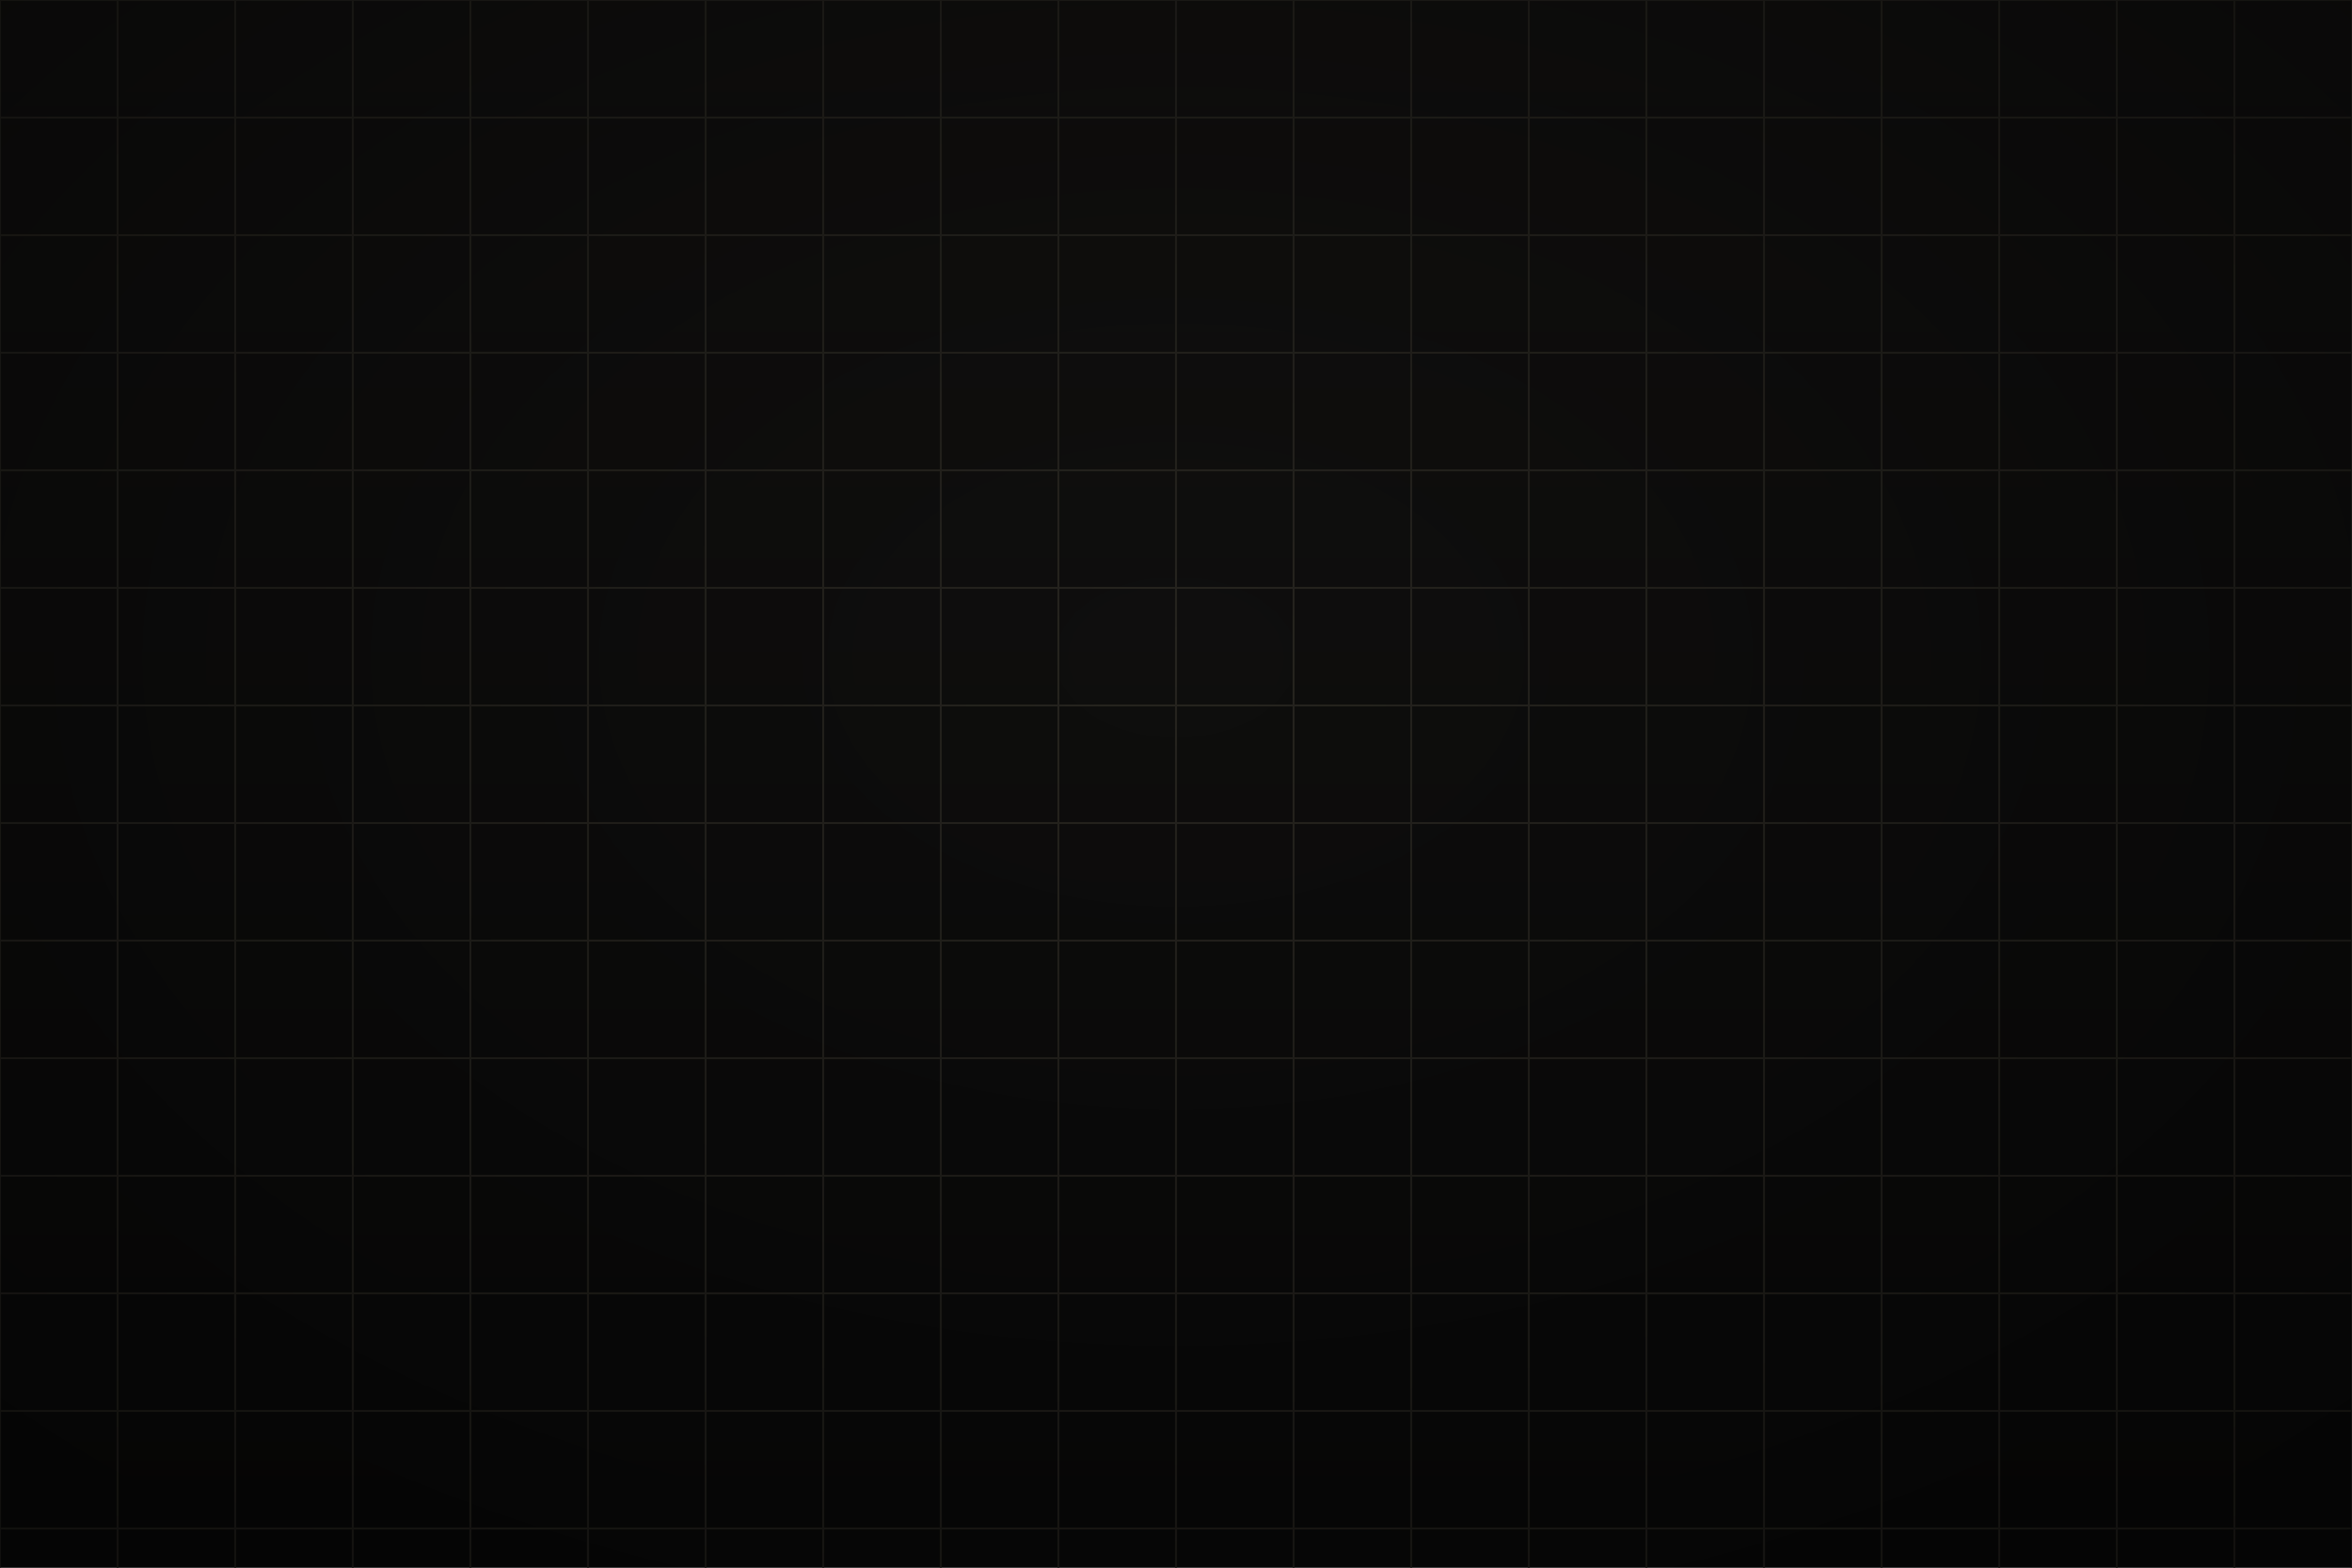
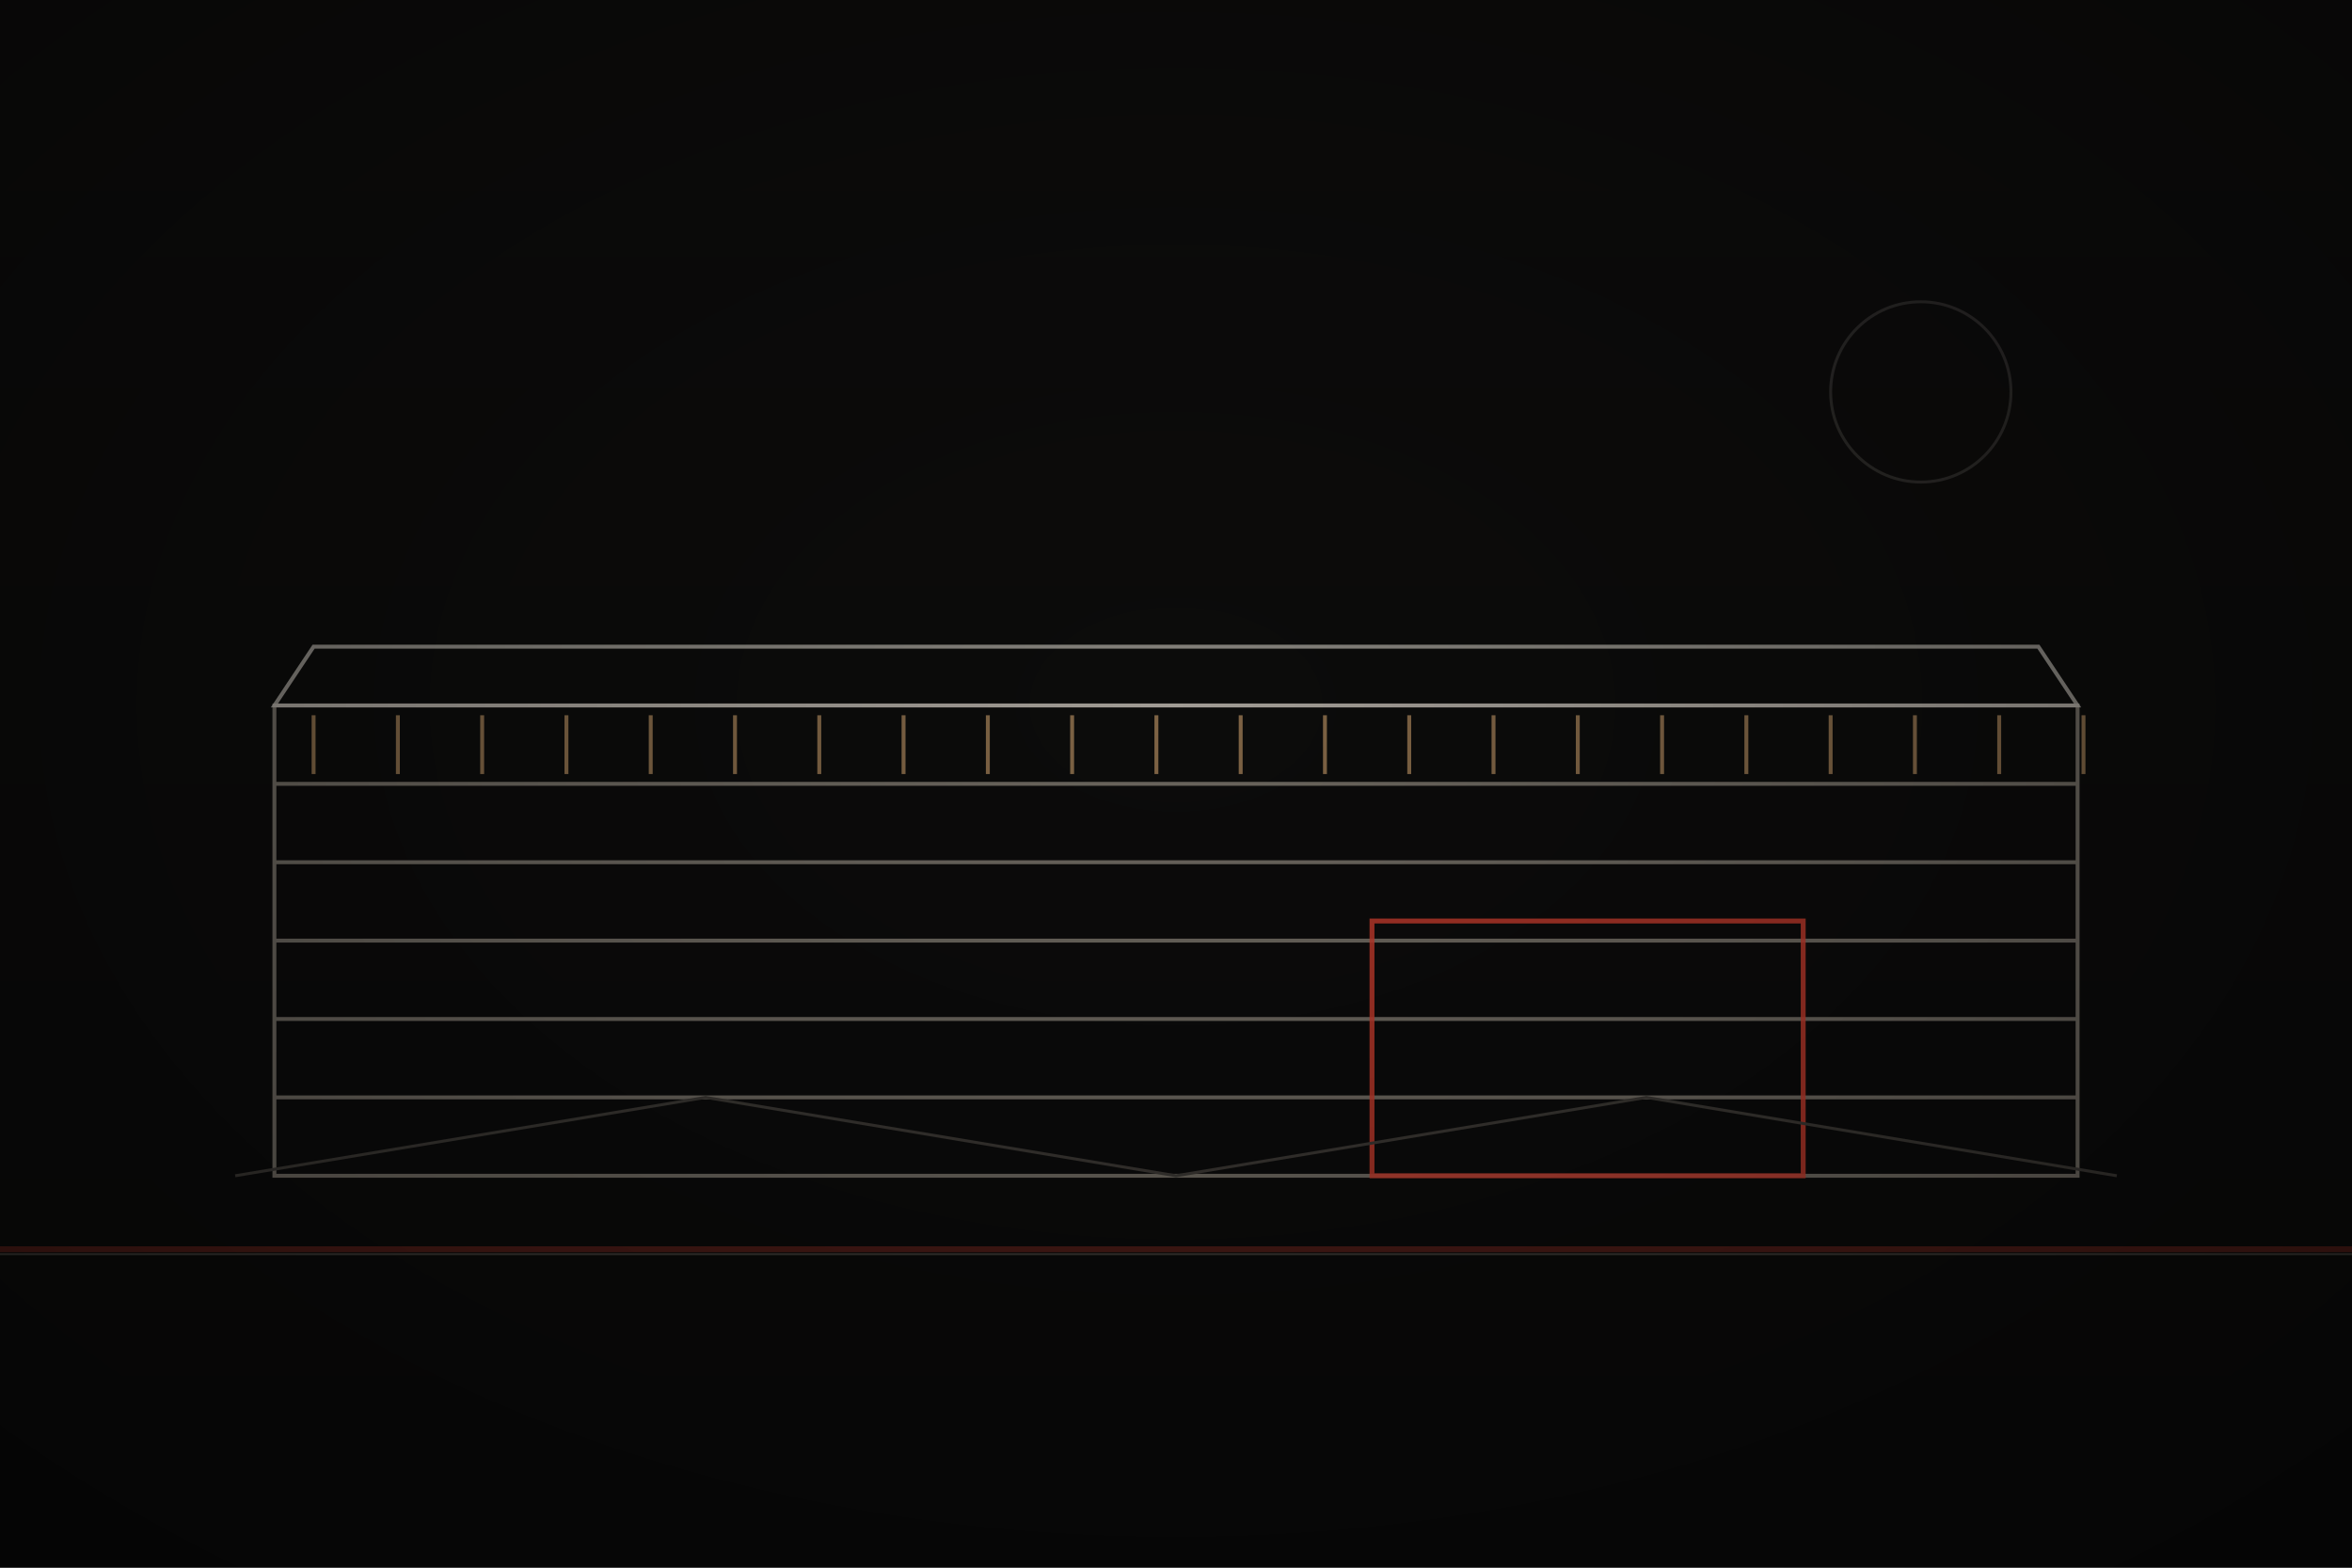
<svg xmlns="http://www.w3.org/2000/svg" viewBox="0 0 1200 800" width="1200" height="800">
  <defs>
-     <linearGradient id="sky" x1="0" y1="0" x2="0" y2="1">
-       <stop offset="0" stop-color="#121110" />
+     <linearGradient id="bg" x1="0" y1="0" x2="0" y2="1">
+       <stop offset="0" stop-color="#0e0d0c" />
      <stop offset="1" stop-color="#0a0a0a" />
    </linearGradient>
-     <radialGradient id="vig" cx="50%" cy="42%" r="75%">
-       <stop offset="0" stop-color="#000000" stop-opacity="0" />
-       <stop offset="1" stop-color="#000000" stop-opacity="0.55" />
+     <radialGradient id="vig" cx="50%" cy="45%" r="75%">
+       <stop offset="0" stop-color="#000" stop-opacity="0" />
+       <stop offset="1" stop-color="#000" stop-opacity="0.5" />
    </radialGradient>
-     <linearGradient id="conc" x1="0" y1="0" x2="0" y2="1">
-       <stop offset="0" stop-color="#8a857c" />
-       <stop offset="1" stop-color="#4a4641" />
-     </linearGradient>
-     <linearGradient id="wd" x1="0" y1="0" x2="0" y2="1">
-       <stop offset="0" stop-color="#9c7b54" />
-       <stop offset="1" stop-color="#5e4a32" />
-     </linearGradient>
  </defs>
-   <rect width="1200" height="800" fill="url(#sky)" />
-   <line x1="0" y1="0" x2="0" y2="800" stroke="#26241f" stroke-opacity="+" stroke-width="1" />
-   <line x1="60" y1="0" x2="60" y2="800" stroke="#26241f" stroke-opacity="+" stroke-width="1" />
-   <line x1="120" y1="0" x2="120" y2="800" stroke="#26241f" stroke-opacity="+" stroke-width="1" />
-   <line x1="180" y1="0" x2="180" y2="800" stroke="#26241f" stroke-opacity="+" stroke-width="1" />
-   <line x1="240" y1="0" x2="240" y2="800" stroke="#26241f" stroke-opacity="+" stroke-width="1" />
-   <line x1="300" y1="0" x2="300" y2="800" stroke="#26241f" stroke-opacity="+" stroke-width="1" />
-   <line x1="360" y1="0" x2="360" y2="800" stroke="#26241f" stroke-opacity="+" stroke-width="1" />
-   <line x1="420" y1="0" x2="420" y2="800" stroke="#26241f" stroke-opacity="+" stroke-width="1" />
-   <line x1="480" y1="0" x2="480" y2="800" stroke="#26241f" stroke-opacity="+" stroke-width="1" />
-   <line x1="540" y1="0" x2="540" y2="800" stroke="#26241f" stroke-opacity="+" stroke-width="1" />
-   <line x1="600" y1="0" x2="600" y2="800" stroke="#26241f" stroke-opacity="+" stroke-width="1" />
-   <line x1="660" y1="0" x2="660" y2="800" stroke="#26241f" stroke-opacity="+" stroke-width="1" />
-   <line x1="720" y1="0" x2="720" y2="800" stroke="#26241f" stroke-opacity="+" stroke-width="1" />
-   <line x1="780" y1="0" x2="780" y2="800" stroke="#26241f" stroke-opacity="+" stroke-width="1" />
-   <line x1="840" y1="0" x2="840" y2="800" stroke="#26241f" stroke-opacity="+" stroke-width="1" />
-   <line x1="900" y1="0" x2="900" y2="800" stroke="#26241f" stroke-opacity="+" stroke-width="1" />
-   <line x1="960" y1="0" x2="960" y2="800" stroke="#26241f" stroke-opacity="+" stroke-width="1" />
-   <line x1="1020" y1="0" x2="1020" y2="800" stroke="#26241f" stroke-opacity="+" stroke-width="1" />
-   <line x1="1080" y1="0" x2="1080" y2="800" stroke="#26241f" stroke-opacity="+" stroke-width="1" />
-   <line x1="1140" y1="0" x2="1140" y2="800" stroke="#26241f" stroke-opacity="+" stroke-width="1" />
-   <line x1="1200" y1="0" x2="1200" y2="800" stroke="#26241f" stroke-opacity="+" stroke-width="1" />
-   <line x1="0" y1="0" x2="1200" y2="0" stroke="#26241f" stroke-opacity="+" stroke-width="1" />
-   <line x1="0" y1="60" x2="1200" y2="60" stroke="#26241f" stroke-opacity="+" stroke-width="1" />
-   <line x1="0" y1="120" x2="1200" y2="120" stroke="#26241f" stroke-opacity="+" stroke-width="1" />
-   <line x1="0" y1="180" x2="1200" y2="180" stroke="#26241f" stroke-opacity="+" stroke-width="1" />
-   <line x1="0" y1="240" x2="1200" y2="240" stroke="#26241f" stroke-opacity="+" stroke-width="1" />
-   <line x1="0" y1="300" x2="1200" y2="300" stroke="#26241f" stroke-opacity="+" stroke-width="1" />
-   <line x1="0" y1="360" x2="1200" y2="360" stroke="#26241f" stroke-opacity="+" stroke-width="1" />
-   <line x1="0" y1="420" x2="1200" y2="420" stroke="#26241f" stroke-opacity="+" stroke-width="1" />
-   <line x1="0" y1="480" x2="1200" y2="480" stroke="#26241f" stroke-opacity="+" stroke-width="1" />
-   <line x1="0" y1="540" x2="1200" y2="540" stroke="#26241f" stroke-opacity="+" stroke-width="1" />
-   <line x1="0" y1="600" x2="1200" y2="600" stroke="#26241f" stroke-opacity="+" stroke-width="1" />
-   <line x1="0" y1="660" x2="1200" y2="660" stroke="#26241f" stroke-opacity="+" stroke-width="1" />
-   <line x1="0" y1="720" x2="1200" y2="720" stroke="#26241f" stroke-opacity="+" stroke-width="1" />
-   <line x1="0" y1="780" x2="1200" y2="780" stroke="#26241f" stroke-opacity="+" stroke-width="1" />
+   <rect width="1200" height="800" fill="url(#bg)" />
+   <line x1="0" y1="640" x2="1200" y2="640" stroke="#3a3733" stroke-width="1" />
+   <circle cx="980" cy="200" r="46" fill="none" stroke="#b8b4ac" stroke-opacity="0.18" stroke-width="1.5" />
+   <rect x="0" y="636" width="1200" height="3" fill="#c0392b" opacity="0.35" />
+   <g stroke="#6b665e" stroke-width="2" fill="none">
+     <rect x="140" y="360" width="920" height="240" />
+     <line x1="140" y1="400" x2="1060" y2="400" />
+     <line x1="140" y1="440" x2="1060" y2="440" />
+     <line x1="140" y1="480" x2="1060" y2="480" />
+     <line x1="140" y1="520" x2="1060" y2="520" />
+     <line x1="140" y1="560" x2="1060" y2="560" />
+   </g>
+   <g stroke="#9c7b54" stroke-width="2" opacity="0.8">
+     <line x1="160" y1="365" x2="160" y2="395" />
+     <line x1="203" y1="365" x2="203" y2="395" />
+     <line x1="246" y1="365" x2="246" y2="395" />
+     <line x1="289" y1="365" x2="289" y2="395" />
+     <line x1="332" y1="365" x2="332" y2="395" />
+     <line x1="375" y1="365" x2="375" y2="395" />
+     <line x1="418" y1="365" x2="418" y2="395" />
+     <line x1="461" y1="365" x2="461" y2="395" />
+     <line x1="504" y1="365" x2="504" y2="395" />
+     <line x1="547" y1="365" x2="547" y2="395" />
+     <line x1="590" y1="365" x2="590" y2="395" />
+     <line x1="633" y1="365" x2="633" y2="395" />
+     <line x1="676" y1="365" x2="676" y2="395" />
+     <line x1="719" y1="365" x2="719" y2="395" />
+     <line x1="762" y1="365" x2="762" y2="395" />
+     <line x1="805" y1="365" x2="805" y2="395" />
+     <line x1="848" y1="365" x2="848" y2="395" />
+     <line x1="891" y1="365" x2="891" y2="395" />
+     <line x1="934" y1="365" x2="934" y2="395" />
+     <line x1="977" y1="365" x2="977" y2="395" />
+     <line x1="1020" y1="365" x2="1020" y2="395" />
+     <line x1="1063" y1="365" x2="1063" y2="395" />
+   </g>
+   <path d="M140 360 L1060 360 L1040 330 L160 330 Z" fill="none" stroke="#b8b4ac" stroke-width="2" opacity="0.7" />
+   <rect x="700" y="470" width="220" height="130" fill="none" stroke="#c0392b" stroke-width="2.5" opacity="0.85" />
+   <polyline points="120,600 360,560 600,600 840,560 1080,600" fill="none" stroke="#3a3733" stroke-width="1.5" />
  <rect width="1200" height="800" fill="url(#vig)" />
</svg>
